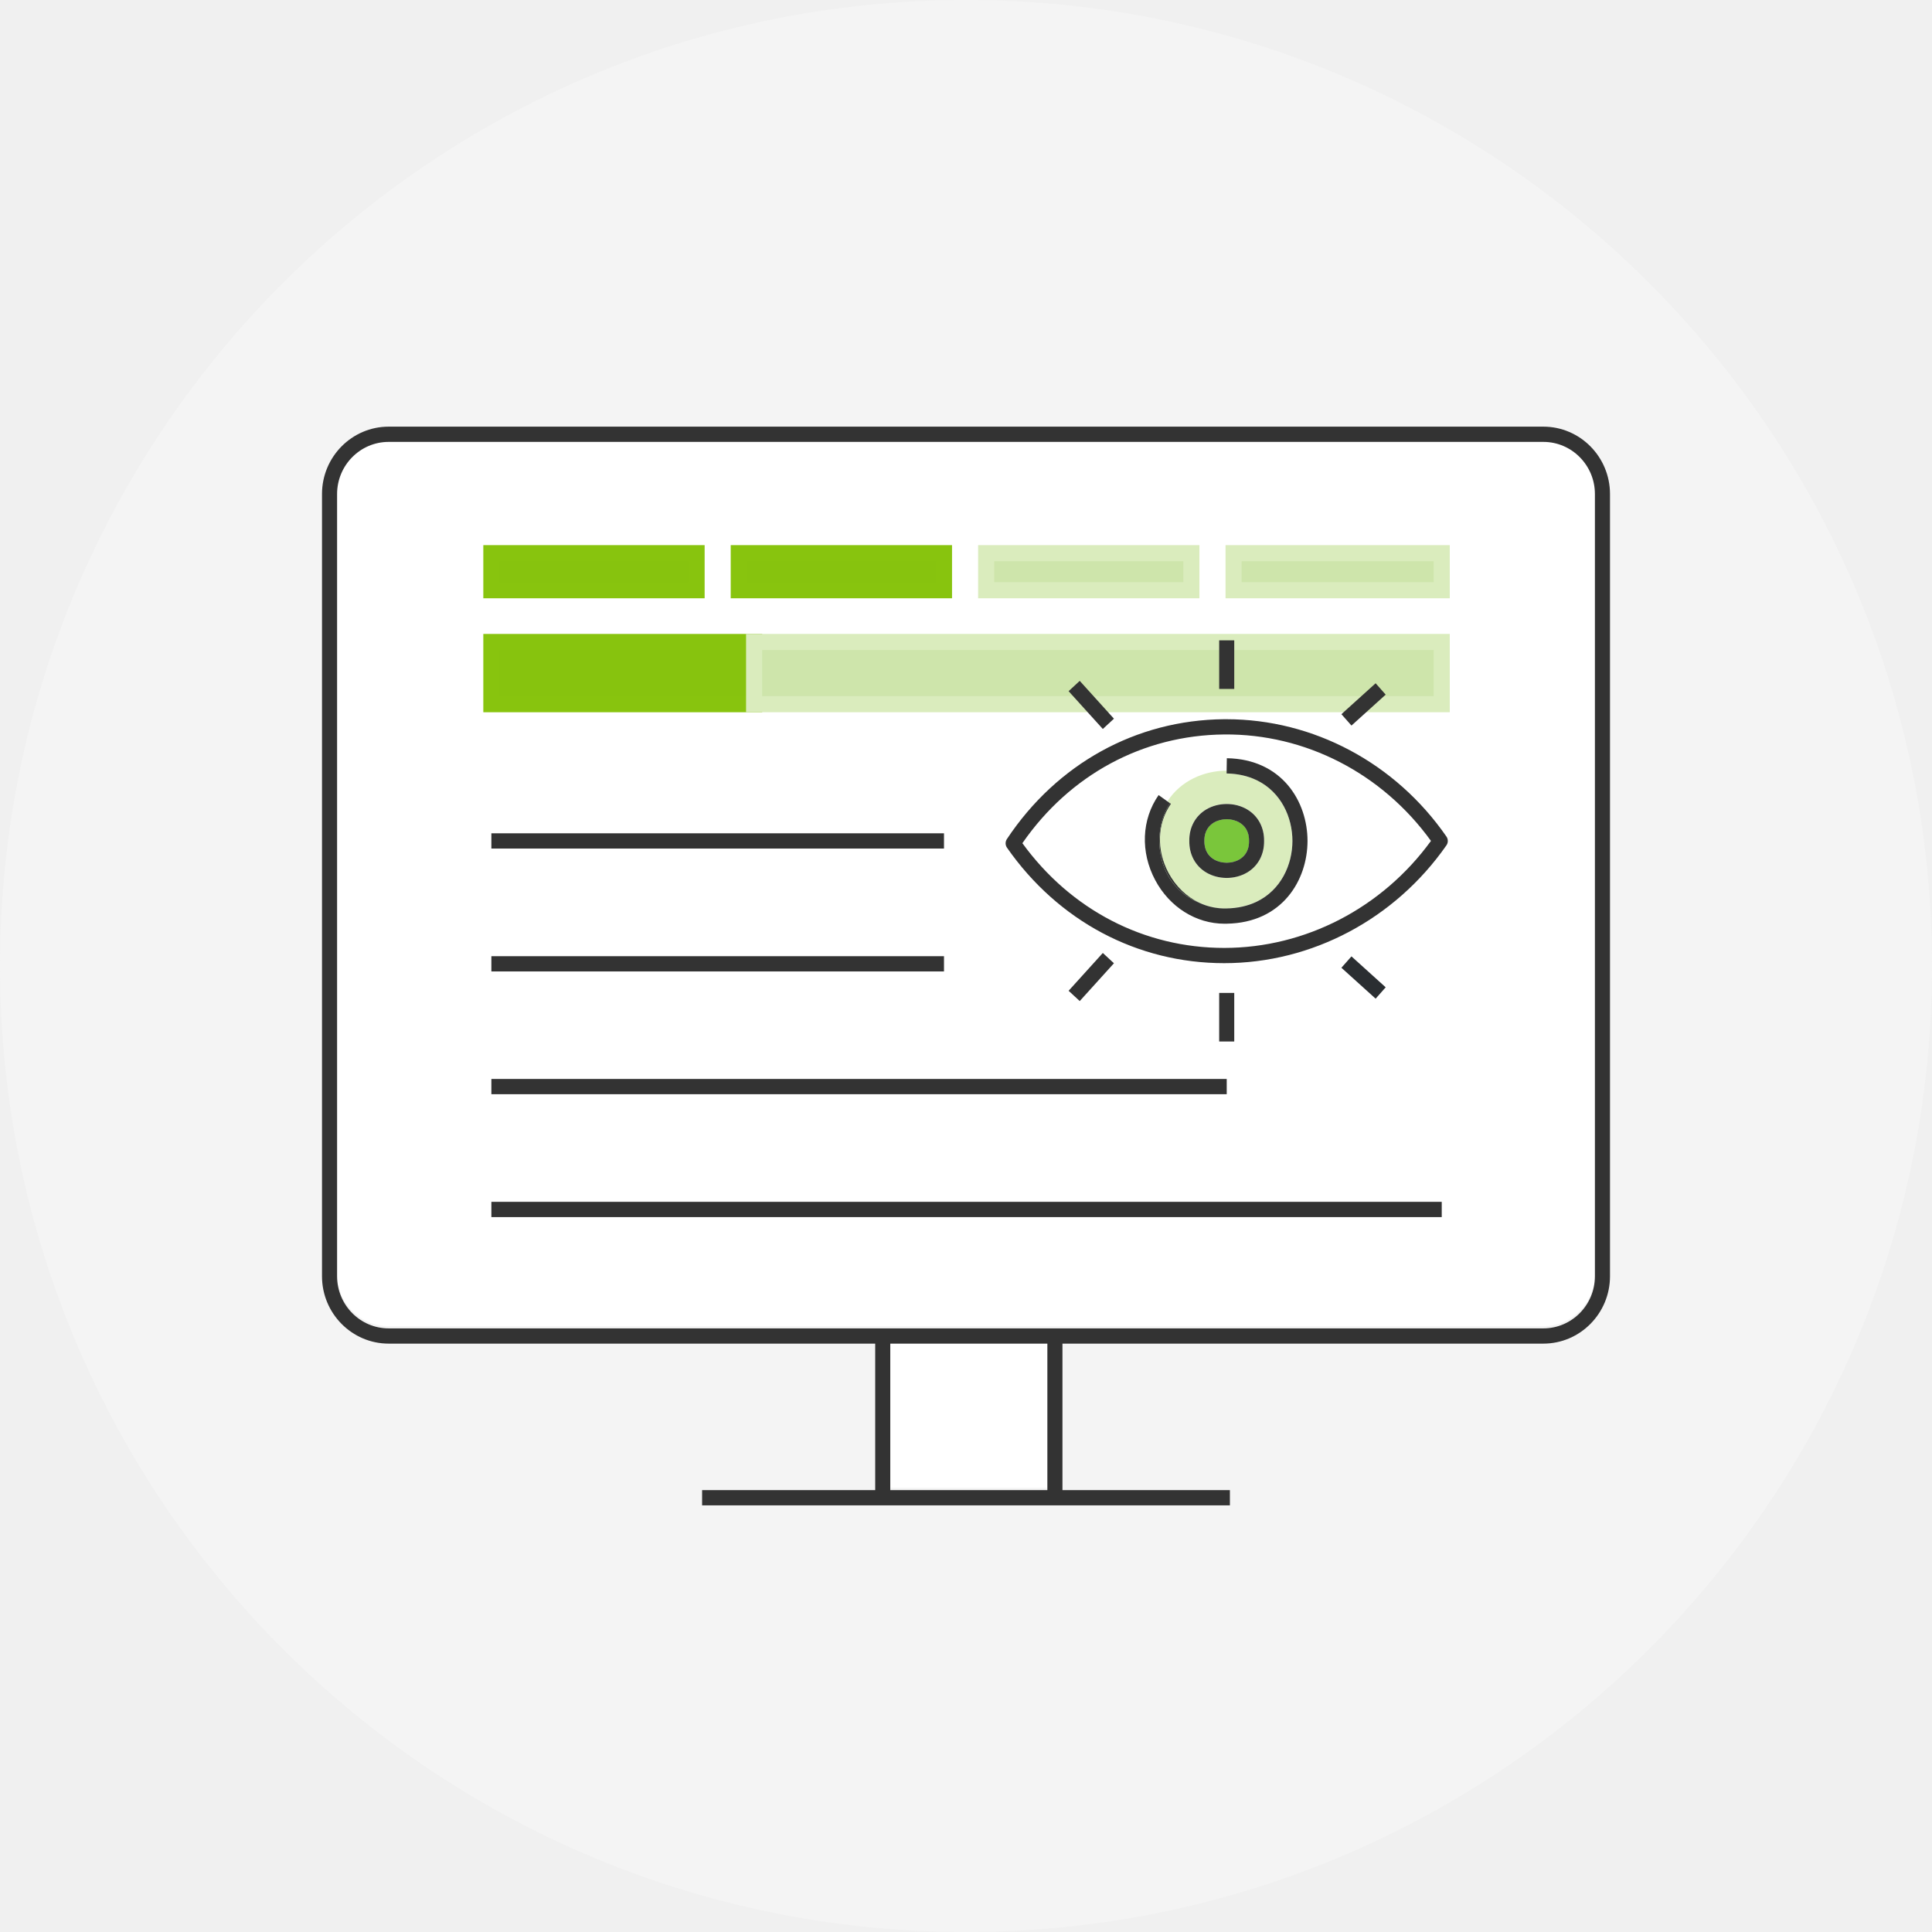
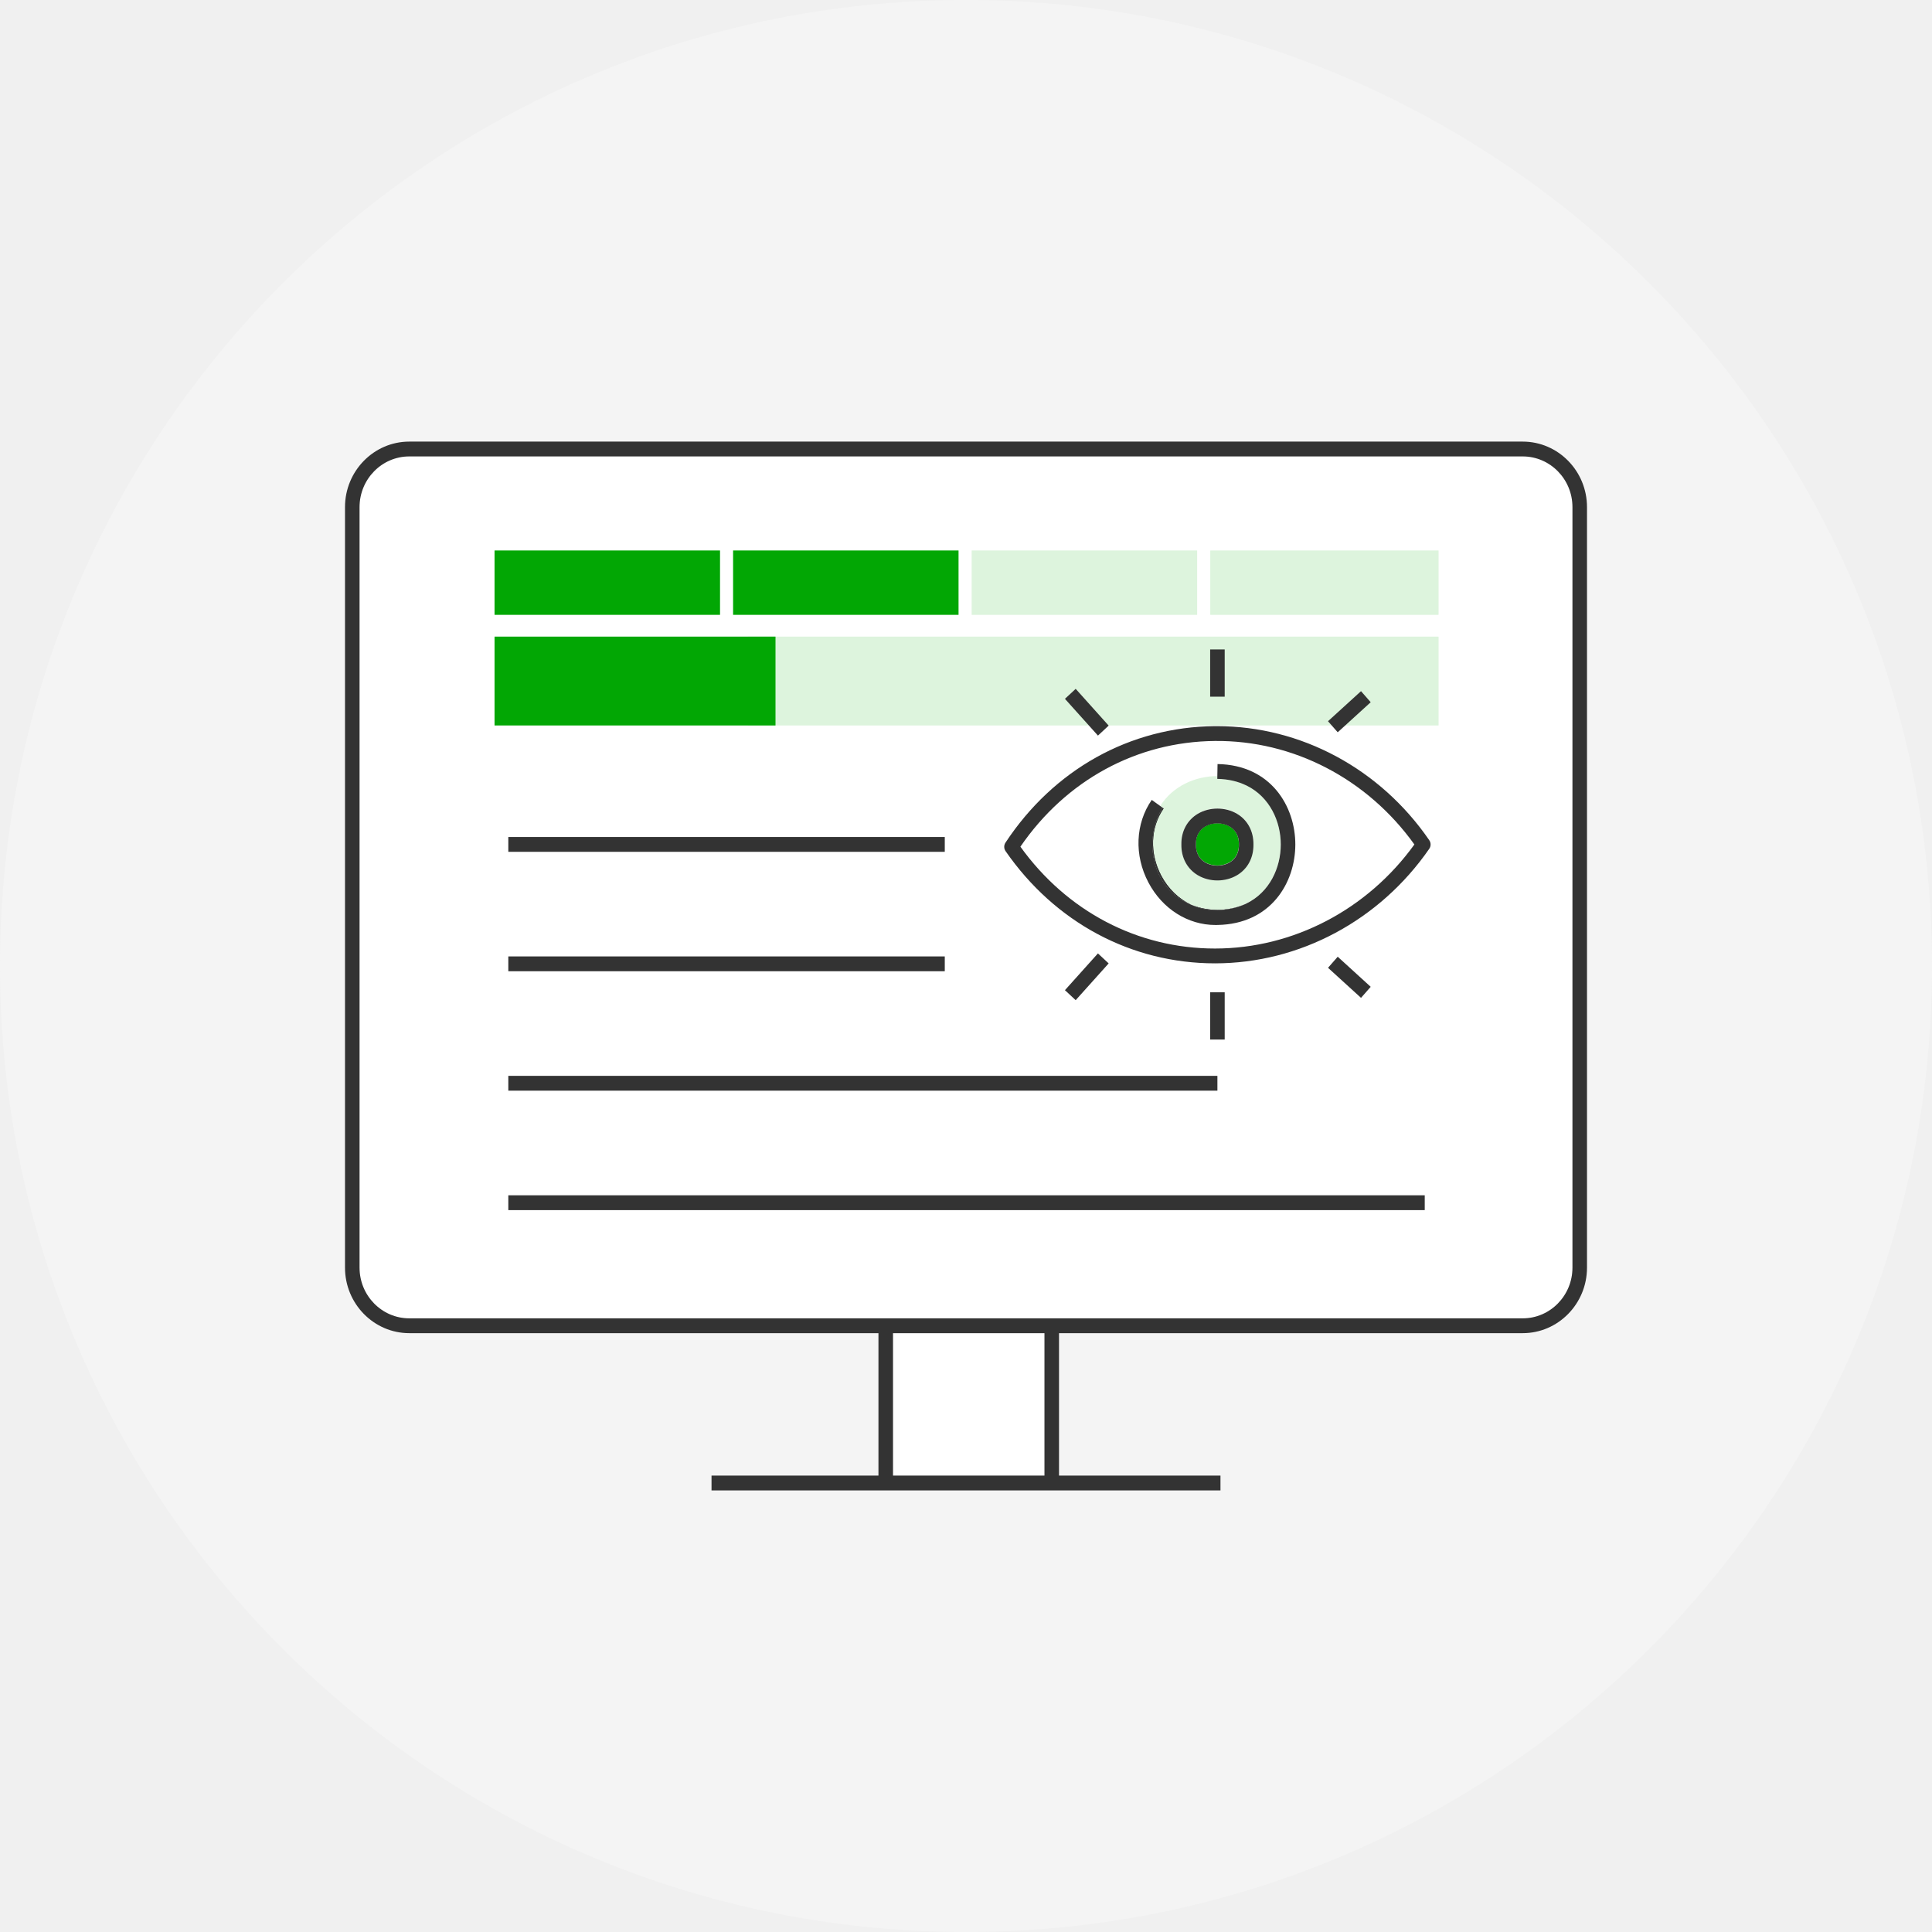
- <svg xmlns="http://www.w3.org/2000/svg" width="120" height="120" viewBox="0 0 120 120" fill="none">
-   <rect width="120" height="120" rx="60" fill="#F4F4F4" />
-   <g clip-path="url(#clip0_3932_53181)">
-     <path d="M65.054 92.418H55.297V83.321H65.054V92.418ZM99.063 79.134C99.063 80.92 97.626 82.373 95.86 82.373H24.14C22.374 82.373 20.936 80.92 20.936 79.134V30.552C20.936 28.765 22.374 27.312 24.14 27.312H95.859C97.626 27.312 99.063 28.765 99.063 30.552V79.134H99.063Z" fill="white" />
-     <path d="M58.633 51.758H30.52V52.705H58.633V51.758Z" fill="#333333" />
-     <path d="M58.633 59.391H30.52V60.338H58.633V59.391Z" fill="#333333" />
-     <path d="M76.194 67.016H30.52V67.963H76.194V67.016Z" fill="#333333" />
-     <path d="M89.549 74.648H30.52V75.596H89.549V74.648Z" fill="#333333" />
-     <path d="M95.86 26.5H24.14C21.857 26.5 20 28.378 20 30.686V79.269C20 81.577 21.857 83.455 24.14 83.455H54.36V92.553H43.609V93.5H76.391V92.553H65.991V83.455H95.86C98.143 83.455 100 81.577 100 79.269V30.686C100 28.378 98.143 26.5 95.86 26.5ZM65.054 92.553H55.297V83.455H65.054V92.553ZM99.063 79.269C99.063 81.055 97.626 82.508 95.859 82.508H24.14C22.374 82.508 20.937 81.055 20.937 79.269V30.686C20.937 28.9 22.374 27.447 24.14 27.447H95.86C97.626 27.447 99.063 28.9 99.063 30.686V79.269L99.063 79.269Z" fill="#333333" />
-     <path d="M43.266 36.66H30.52V34.359H43.266L43.266 36.66Z" fill="#87C30E" stroke="#88C40E" stroke-miterlimit="10" />
-     <path d="M46.84 43.739H30.52V39.875H46.84V43.739Z" fill="#87C30E" stroke="#88C40E" stroke-miterlimit="10" />
-     <path d="M89.548 43.739H46.839V39.875H89.548V43.739Z" fill="#CEE5AB" stroke="#DAECBD" stroke-miterlimit="10" />
-     <path d="M89.548 36.66H76.62V34.359H89.548V36.66Z" fill="#CEE5AB" stroke="#DAECBD" stroke-miterlimit="10" />
-     <path d="M58.632 36.66H45.886V34.359H58.632V36.66Z" fill="#87C30E" stroke="#88C40E" stroke-miterlimit="10" />
-     <path d="M73.999 36.66H61.253V34.359H73.999V36.66Z" fill="#CEE5AB" stroke="#DAECBD" stroke-miterlimit="10" />
-     <path d="M77.579 52.226V52.241C77.588 52.885 77.26 53.215 76.985 53.378C76.518 53.652 75.868 53.652 75.402 53.378C75.126 53.215 74.798 52.885 74.808 52.226C74.798 51.582 75.126 51.252 75.402 51.089C75.636 50.953 75.915 50.883 76.194 50.883C76.474 50.883 76.753 50.953 76.985 51.089C77.26 51.252 77.588 51.582 77.579 52.226Z" fill="#C2E2AA" />
-     <path d="M76.192 56.403C75.627 56.403 75.046 56.297 74.506 56.077C75.027 56.318 75.595 56.439 76.179 56.422C76.882 56.409 77.491 56.265 78.006 56.026C77.429 56.28 76.803 56.403 76.192 56.403ZM72.575 54.211C71.817 52.789 71.877 51.146 72.728 49.926L72.668 49.883C72.269 50.5 72.022 51.279 72.005 52.232C72.04 54.278 73.15 55.53 74.506 56.077C73.712 55.708 73.028 55.062 72.575 54.211Z" fill="#C2E2AA" />
-     <path d="M76.192 56.408C75.626 56.408 75.046 56.302 74.506 56.082C75.027 56.323 75.594 56.444 76.179 56.427C76.882 56.414 77.49 56.27 78.006 56.031C77.429 56.285 76.803 56.408 76.192 56.408Z" fill="#DAECBD" />
-     <path d="M78.082 48.47C78.067 48.462 78.05 48.454 78.033 48.447C77.512 48.199 76.898 48.051 76.184 48.038L76.186 47.962L76.188 47.867C74.805 47.869 73.344 48.477 72.512 49.773L72.591 49.83L72.667 49.883L72.727 49.926C71.877 51.146 71.817 52.788 72.574 54.211C73.027 55.062 73.711 55.708 74.505 56.077C75.045 56.297 75.626 56.403 76.192 56.403C76.802 56.403 77.428 56.28 78.005 56.026C78.015 56.022 78.024 56.016 78.033 56.013C79.562 55.285 80.272 53.709 80.274 52.23C80.274 50.765 79.577 49.206 78.082 48.47ZM77.456 54.192C77.078 54.414 76.636 54.526 76.192 54.526C75.748 54.526 75.307 54.414 74.929 54.192C74.243 53.787 73.857 53.069 73.87 52.222C73.857 51.391 74.243 50.673 74.929 50.267C75.686 49.822 76.701 49.822 77.456 50.267C78.14 50.671 78.524 51.387 78.515 52.23C78.524 53.075 78.14 53.789 77.456 54.192Z" fill="#DAECBD" />
-     <path d="M81.212 52.233C81.21 54.667 79.643 57.313 76.201 57.372C76.155 57.374 76.108 57.374 76.061 57.374C74.29 57.374 72.645 56.345 71.75 54.661C70.824 52.922 70.905 50.899 71.963 49.384L72.512 49.776L72.591 49.833L72.668 49.886C72.269 50.503 72.021 51.282 72.005 52.235C72.04 54.281 73.149 55.533 74.506 56.08C75.027 56.321 75.594 56.442 76.179 56.425C76.882 56.412 77.49 56.268 78.006 56.029C78.015 56.025 78.025 56.02 78.034 56.016C79.563 55.288 80.273 53.712 80.275 52.233C80.275 50.769 79.578 49.21 78.083 48.473C78.068 48.465 78.051 48.458 78.034 48.45C77.513 48.202 76.898 48.054 76.185 48.041L76.186 47.965L76.188 47.87L76.201 47.094C79.643 47.153 81.212 49.801 81.212 52.233Z" fill="#333333" />
-     <path d="M89.841 51.961C86.677 47.388 81.575 44.672 76.17 44.672H76.016C70.562 44.723 65.649 47.438 62.541 52.114C62.432 52.279 62.434 52.492 62.547 52.653C65.726 57.21 70.644 59.824 76.04 59.824H76.042C81.485 59.822 86.643 57.087 89.84 52.505C89.954 52.342 89.954 52.124 89.841 51.961ZM76.042 58.877H76.04C71.058 58.877 66.507 56.511 63.502 52.372C66.444 48.123 70.991 45.666 76.025 45.619C81.079 45.568 85.851 48.036 88.88 52.23C85.849 56.397 81.073 58.875 76.042 58.877Z" fill="#333333" />
-     <path d="M74.506 56.077C73.15 55.53 72.04 54.278 72.005 52.232C72.022 51.279 72.269 50.5 72.668 49.883L72.728 49.926C71.877 51.146 71.817 52.789 72.575 54.211C73.028 55.062 73.712 55.708 74.506 56.077Z" fill="#333333" />
-     <path d="M67.064 42.29L66.373 42.93L68.498 45.278L69.189 44.639L67.064 42.29Z" fill="#333333" />
-     <path d="M76.661 39.773H75.725V42.791H76.661V39.773Z" fill="#333333" />
-     <path d="M85.443 42.439L83.317 44.359L83.942 45.066L86.067 43.145L85.443 42.439Z" fill="#333333" />
-     <path d="M68.498 59.191L66.373 61.539L67.064 62.178L69.189 59.83L68.498 59.191Z" fill="#333333" />
-     <path d="M76.661 61.672H75.725V64.689H76.661V61.672Z" fill="#333333" />
-     <path d="M83.942 59.403L83.317 60.109L85.443 62.029L86.067 61.323L83.942 59.403Z" fill="#2A2E31" />
-     <path d="M77.579 52.226V52.241C77.588 52.885 77.26 53.215 76.985 53.378C76.518 53.652 75.868 53.652 75.402 53.378C75.126 53.215 74.798 52.885 74.808 52.226C74.798 51.582 75.126 51.252 75.402 51.089C75.636 50.953 75.915 50.883 76.194 50.883C76.474 50.883 76.753 50.953 76.985 51.089C77.26 51.252 77.588 51.582 77.579 52.226Z" fill="#7AC63B" />
-     <path d="M77.457 50.271C76.701 49.826 75.686 49.826 74.929 50.271C74.243 50.677 73.857 51.395 73.87 52.226C73.857 53.073 74.243 53.791 74.929 54.196C75.308 54.418 75.75 54.53 76.192 54.53C76.634 54.53 77.078 54.418 77.457 54.196C78.14 53.793 78.525 53.079 78.515 52.234C78.525 51.391 78.14 50.675 77.457 50.271ZM77.578 52.241C77.588 52.886 77.26 53.215 76.984 53.378C76.518 53.653 75.868 53.653 75.401 53.378C75.126 53.215 74.798 52.886 74.807 52.226C74.798 51.582 75.126 51.253 75.401 51.09C75.635 50.953 75.915 50.883 76.194 50.883C76.473 50.883 76.752 50.953 76.984 51.09C77.26 51.253 77.588 51.582 77.578 52.226V52.241Z" fill="#333333" />
+ <svg xmlns="http://www.w3.org/2000/svg" width="70" height="70" viewBox="0 0 70 70" fill="none">
+   <rect width="70" height="70" rx="35" fill="#F4F4F4" />
+   <g clip-path="url(#clip0_4466_39371)">
+     <path d="M37.843 53.465H32.355V48.305H37.843V53.465ZM56.974 45.931C56.974 46.944 56.165 47.768 55.172 47.768H14.829C13.836 47.768 13.027 46.944 13.027 45.931V18.376C13.027 17.363 13.836 16.539 14.829 16.539H55.172C56.165 16.539 56.974 17.363 56.974 18.376L56.974 45.931Z" fill="white" />
+     <path d="M52.122 26.285H27.098V23.066H52.122V26.285Z" fill="#DDF4DD" />
+     <path d="M52.122 22.277H43.85V19.945H52.122V22.277Z" fill="#DDF4DD" />
+     <path d="M43.375 22.277H35.205V19.945H43.375V22.277Z" fill="#DDF4DD" />
+     <path d="M45.171 28.46C45.163 28.456 45.154 28.452 45.144 28.447C44.851 28.306 44.505 28.223 44.104 28.215L44.105 28.172L44.106 28.119C43.328 28.12 42.506 28.465 42.038 29.199L42.082 29.232L42.126 29.262L42.159 29.286C41.681 29.978 41.647 30.91 42.073 31.717C42.328 32.199 42.713 32.565 43.16 32.775C43.463 32.899 43.79 32.96 44.108 32.96C44.452 32.96 44.804 32.89 45.128 32.746C45.133 32.744 45.139 32.74 45.144 32.738C46.004 32.326 46.403 31.432 46.404 30.593C46.404 29.762 46.012 28.878 45.171 28.46ZM44.819 31.706C44.606 31.831 44.358 31.895 44.108 31.895C43.858 31.895 43.611 31.831 43.398 31.706C43.012 31.476 42.795 31.069 42.802 30.588C42.795 30.117 43.012 29.71 43.398 29.48C43.824 29.227 44.395 29.227 44.819 29.48C45.204 29.709 45.42 30.115 45.415 30.593C45.42 31.072 45.204 31.477 44.819 31.706Z" fill="#DDF4DD" />
+     <path d="M26.088 22.277H17.918V19.945H26.088V22.277Z" fill="#02A704" />
+     <path d="M28.098 26.285H17.918V23.066H28.098V26.285Z" fill="#02A704" />
+     <path d="M34.73 22.277H26.561V19.945H34.73V22.277Z" fill="#02A704" />
+     <path d="M44.887 30.588V30.596C44.892 30.962 44.708 31.149 44.553 31.241C44.291 31.397 43.925 31.397 43.662 31.241C43.507 31.149 43.323 30.962 43.328 30.588C43.323 30.223 43.507 30.036 43.662 29.943C43.794 29.866 43.951 29.826 44.108 29.826C44.265 29.826 44.422 29.866 44.553 29.943C44.708 30.036 44.892 30.223 44.887 30.588Z" fill="#02A704" />
+     <path d="M34.231 30.326H18.417V30.863H34.231V30.326Z" fill="#333333" />
+     <path d="M34.231 34.653H18.417V35.19H34.231V34.653Z" fill="#333333" />
+     <path d="M44.109 38.98H18.417V39.517H44.109V38.98Z" fill="#333333" />
+     <path d="M51.621 43.308H18.417V43.845H51.621V43.308Z" fill="#333333" />
+     <path d="M55.171 16H14.829C13.545 16 12.5 17.065 12.5 18.374V45.929C12.5 47.238 13.545 48.303 14.829 48.303H31.828V53.463H25.78V54H44.22V53.463H38.37V48.303H55.171C56.455 48.303 57.5 47.238 57.5 45.929V18.374C57.5 17.065 56.455 16 55.171 16ZM37.843 53.463H32.355V48.303H37.843V53.463ZM56.973 45.929C56.973 46.942 56.165 47.766 55.171 47.766H14.829C13.835 47.766 13.027 46.942 13.027 45.929V18.374C13.027 17.361 13.835 16.537 14.829 16.537H55.171C56.165 16.537 56.973 17.361 56.973 18.374L56.973 45.929Z" fill="#333333" />
+     <path d="M44.108 32.967C43.79 32.967 43.463 32.907 43.16 32.782C43.453 32.919 43.772 32.987 44.101 32.978C44.496 32.97 44.838 32.888 45.128 32.753C44.804 32.897 44.452 32.967 44.108 32.967ZM42.073 31.724C41.647 30.917 41.681 29.985 42.159 29.294L42.126 29.269C41.901 29.619 41.762 30.061 41.752 30.601C41.773 31.761 42.397 32.472 43.16 32.782C42.713 32.573 42.328 32.206 42.073 31.724Z" fill="#333333" />
+     <path d="M44.109 32.967C43.791 32.967 43.464 32.907 43.161 32.782C43.454 32.919 43.773 32.987 44.102 32.978C44.497 32.97 44.84 32.889 45.129 32.753C44.805 32.897 44.453 32.967 44.109 32.967Z" fill="#333333" />
+     <path d="M43.16 32.78C42.397 32.469 41.773 31.759 41.753 30.599C41.763 30.059 41.902 29.617 42.126 29.267L42.16 29.292C41.681 29.983 41.648 30.915 42.074 31.722C42.328 32.204 42.713 32.571 43.16 32.78Z" fill="#333333" />
+     <path d="M46.932 30.598C46.931 31.979 46.05 33.48 44.114 33.513C44.087 33.514 44.061 33.514 44.035 33.514C43.039 33.514 42.114 32.93 41.61 31.975C41.089 30.989 41.135 29.842 41.73 28.982L42.039 29.204L42.083 29.237L42.126 29.267C41.902 29.617 41.763 30.059 41.753 30.599C41.773 31.759 42.397 32.469 43.16 32.78C43.453 32.916 43.772 32.985 44.101 32.976C44.496 32.968 44.839 32.886 45.129 32.751C45.134 32.749 45.139 32.746 45.145 32.743C46.005 32.331 46.404 31.437 46.405 30.598C46.405 29.767 46.013 28.883 45.172 28.465C45.164 28.461 45.154 28.457 45.145 28.453C44.852 28.312 44.506 28.228 44.104 28.22L44.105 28.177L44.106 28.124L44.114 27.683C46.05 27.716 46.932 29.218 46.932 30.598Z" fill="#333333" />
+     <path d="M51.786 30.444C50.006 27.851 47.136 26.31 44.096 26.31H44.01C40.942 26.339 38.178 27.879 36.43 30.531C36.369 30.625 36.37 30.745 36.433 30.837C38.221 33.421 40.988 34.904 44.023 34.904H44.024C47.086 34.903 49.987 33.352 51.785 30.753C51.849 30.66 51.849 30.537 51.786 30.444ZM44.024 34.367H44.023C41.221 34.367 38.661 33.025 36.971 30.677C38.625 28.268 41.183 26.874 44.015 26.847C46.857 26.818 49.541 28.218 51.246 30.597C49.54 32.961 46.854 34.366 44.024 34.367Z" fill="#333333" />
+     <path d="M38.974 24.958L38.585 25.32L39.781 26.652L40.169 26.29L38.974 24.958Z" fill="#333333" />
+     <path d="M44.373 23.531H43.846V25.242H44.373V23.531Z" fill="#333333" />
+     <path d="M49.312 25.042L48.116 26.131L48.468 26.532L49.663 25.443L49.312 25.042Z" fill="#333333" />
+     <path d="M39.78 34.544L38.585 35.876L38.974 36.238L40.169 34.906L39.78 34.544Z" fill="#333333" />
+     <path d="M44.373 35.953H43.846V37.665H44.373V35.953Z" fill="#333333" />
+     <path d="M48.468 34.664L48.117 35.065L49.312 36.154L49.663 35.754L48.468 34.664Z" fill="#333333" />
+     <path d="M44.82 29.485C44.395 29.233 43.824 29.233 43.398 29.485C43.013 29.715 42.795 30.122 42.803 30.594C42.795 31.074 43.013 31.481 43.398 31.711C43.611 31.837 43.86 31.9 44.109 31.9C44.357 31.9 44.607 31.837 44.82 31.711C45.205 31.482 45.421 31.077 45.415 30.598C45.421 30.12 45.205 29.714 44.82 29.485ZM44.889 30.602C44.894 30.968 44.709 31.154 44.554 31.247C44.292 31.403 43.926 31.403 43.664 31.247C43.509 31.154 43.325 30.968 43.33 30.594C43.325 30.228 43.509 30.041 43.664 29.949C43.796 29.872 43.953 29.832 44.11 29.832C44.267 29.832 44.424 29.872 44.554 29.949C44.709 30.041 44.894 30.228 44.889 30.594V30.602Z" fill="#333333" />
  </g>
  <defs>
-     <clipPath id="clip0_3932_53181">
-       <rect width="80" height="67" fill="white" transform="translate(20 26.5)" />
+     <clipPath id="clip0_4466_39371">
+       <rect width="45" height="38" fill="white" transform="translate(12.5 16)" />
    </clipPath>
  </defs>
</svg>
